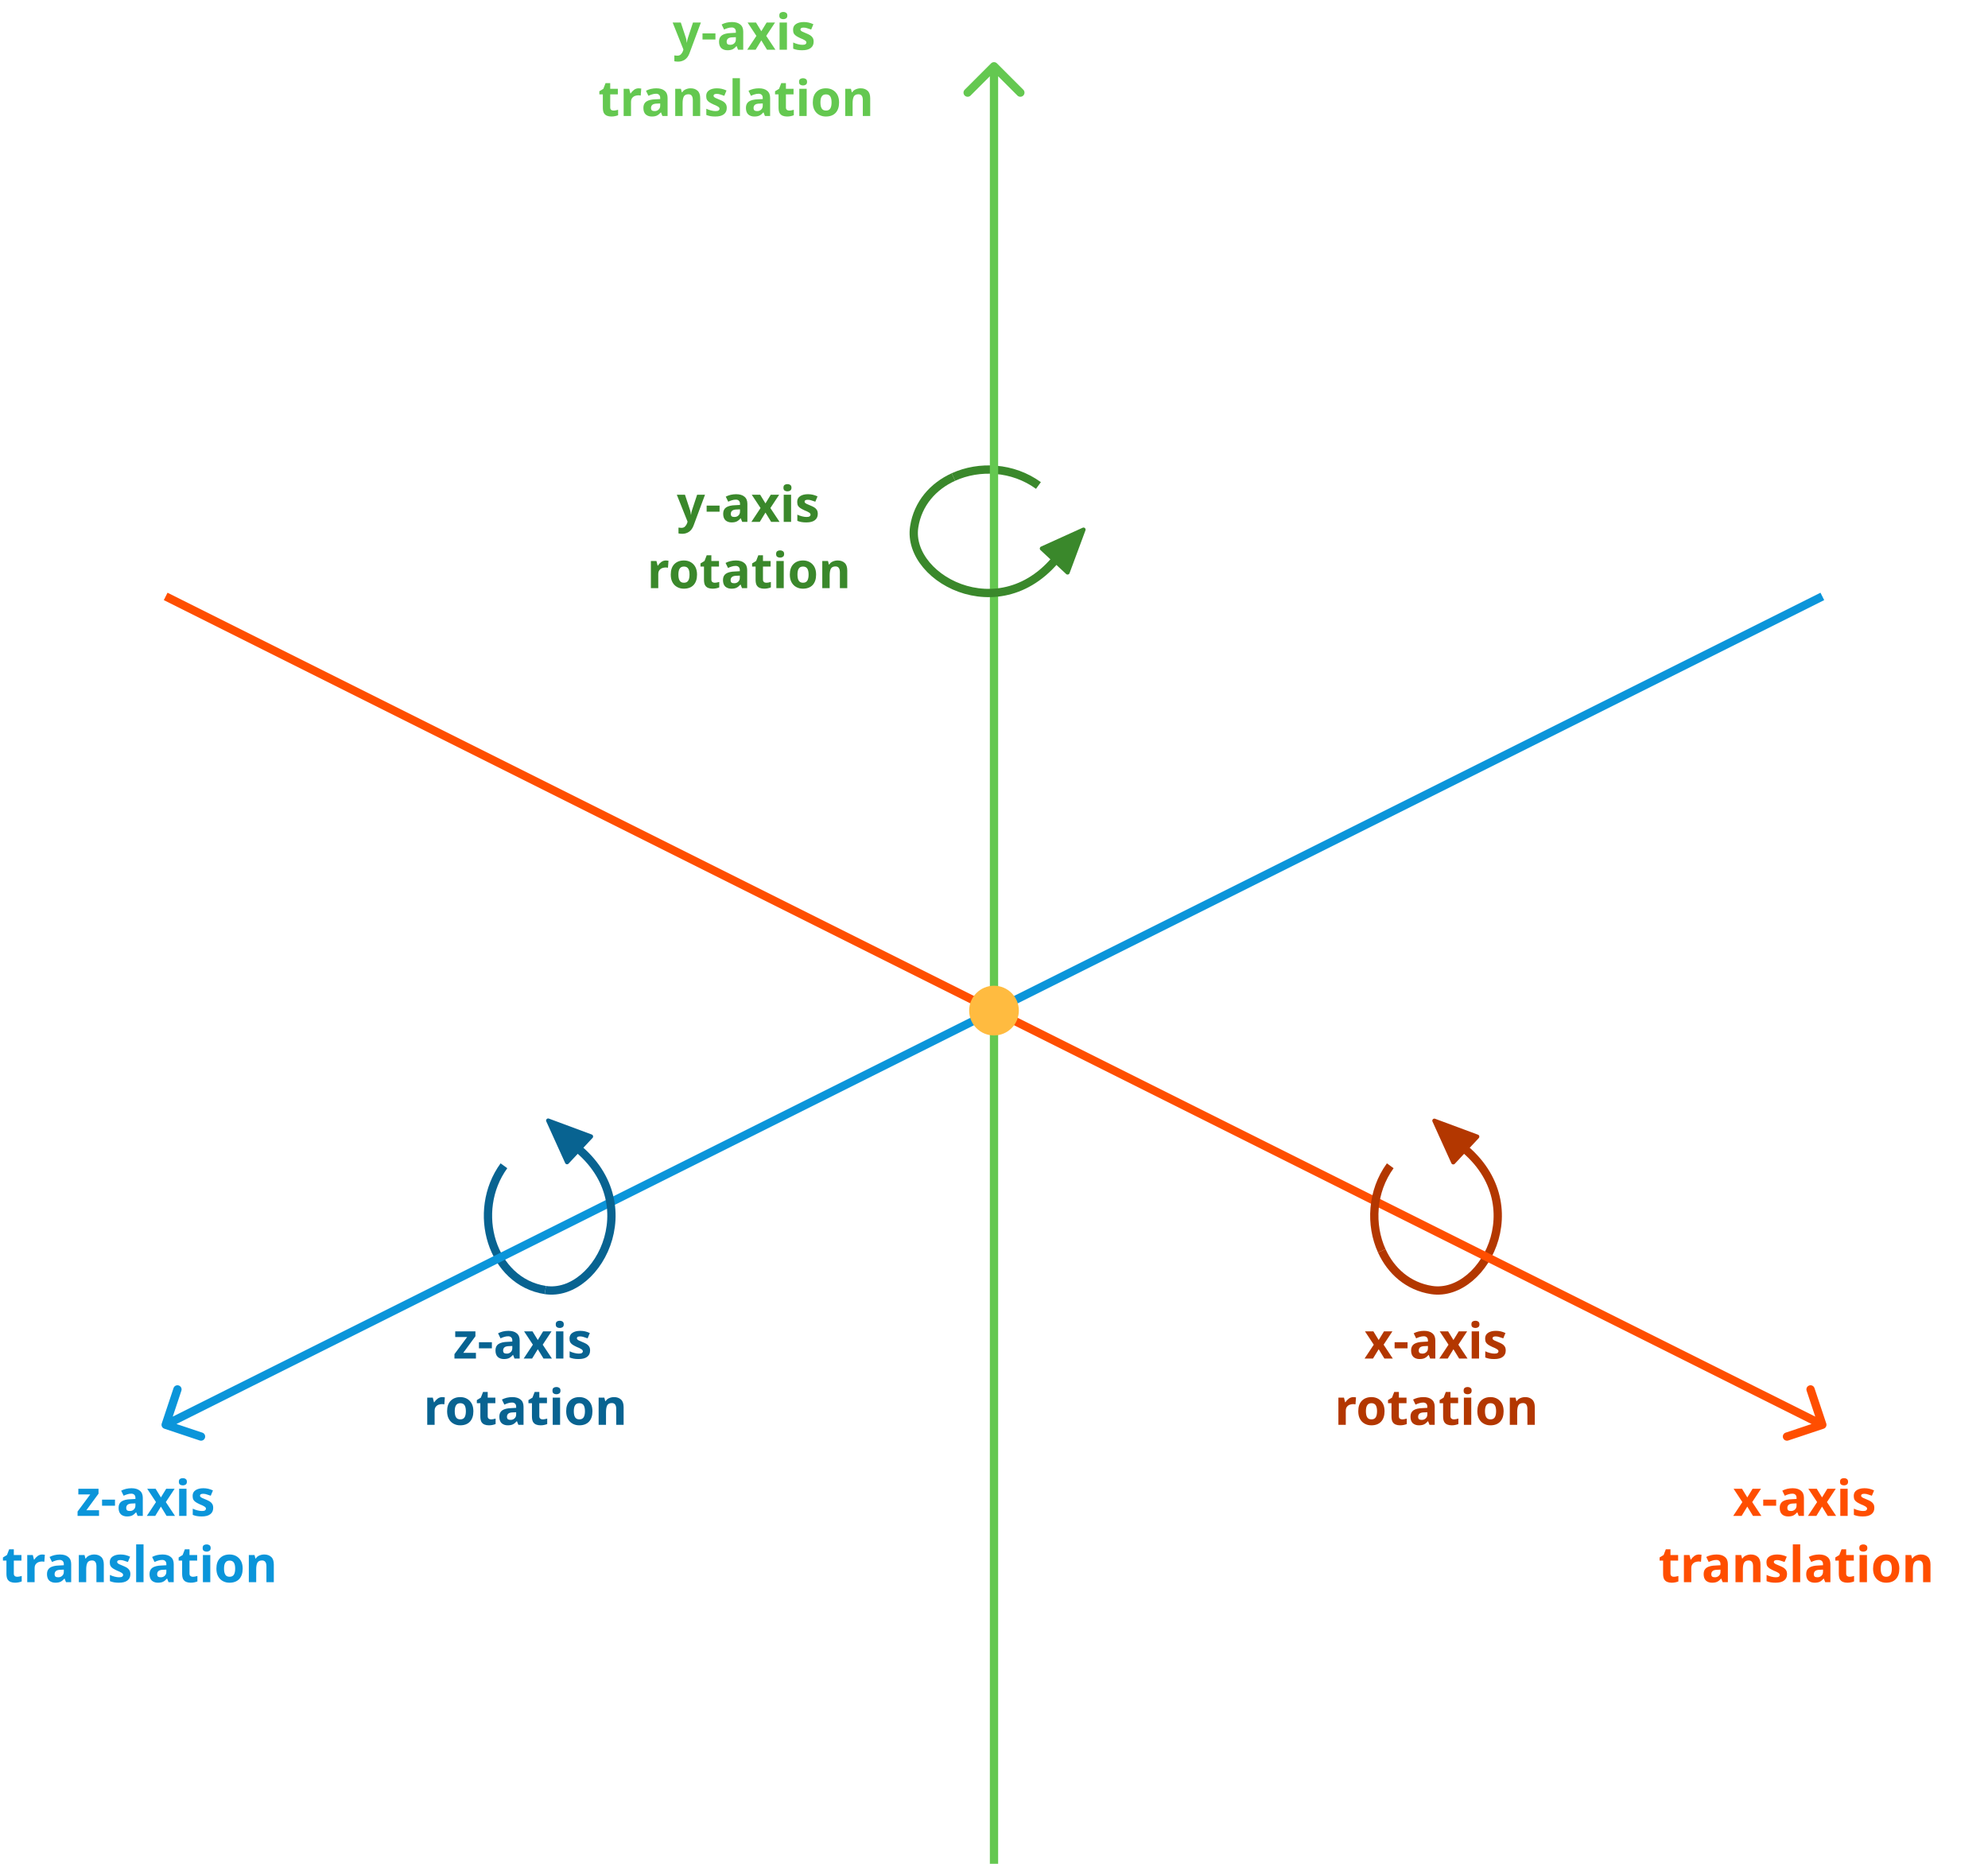
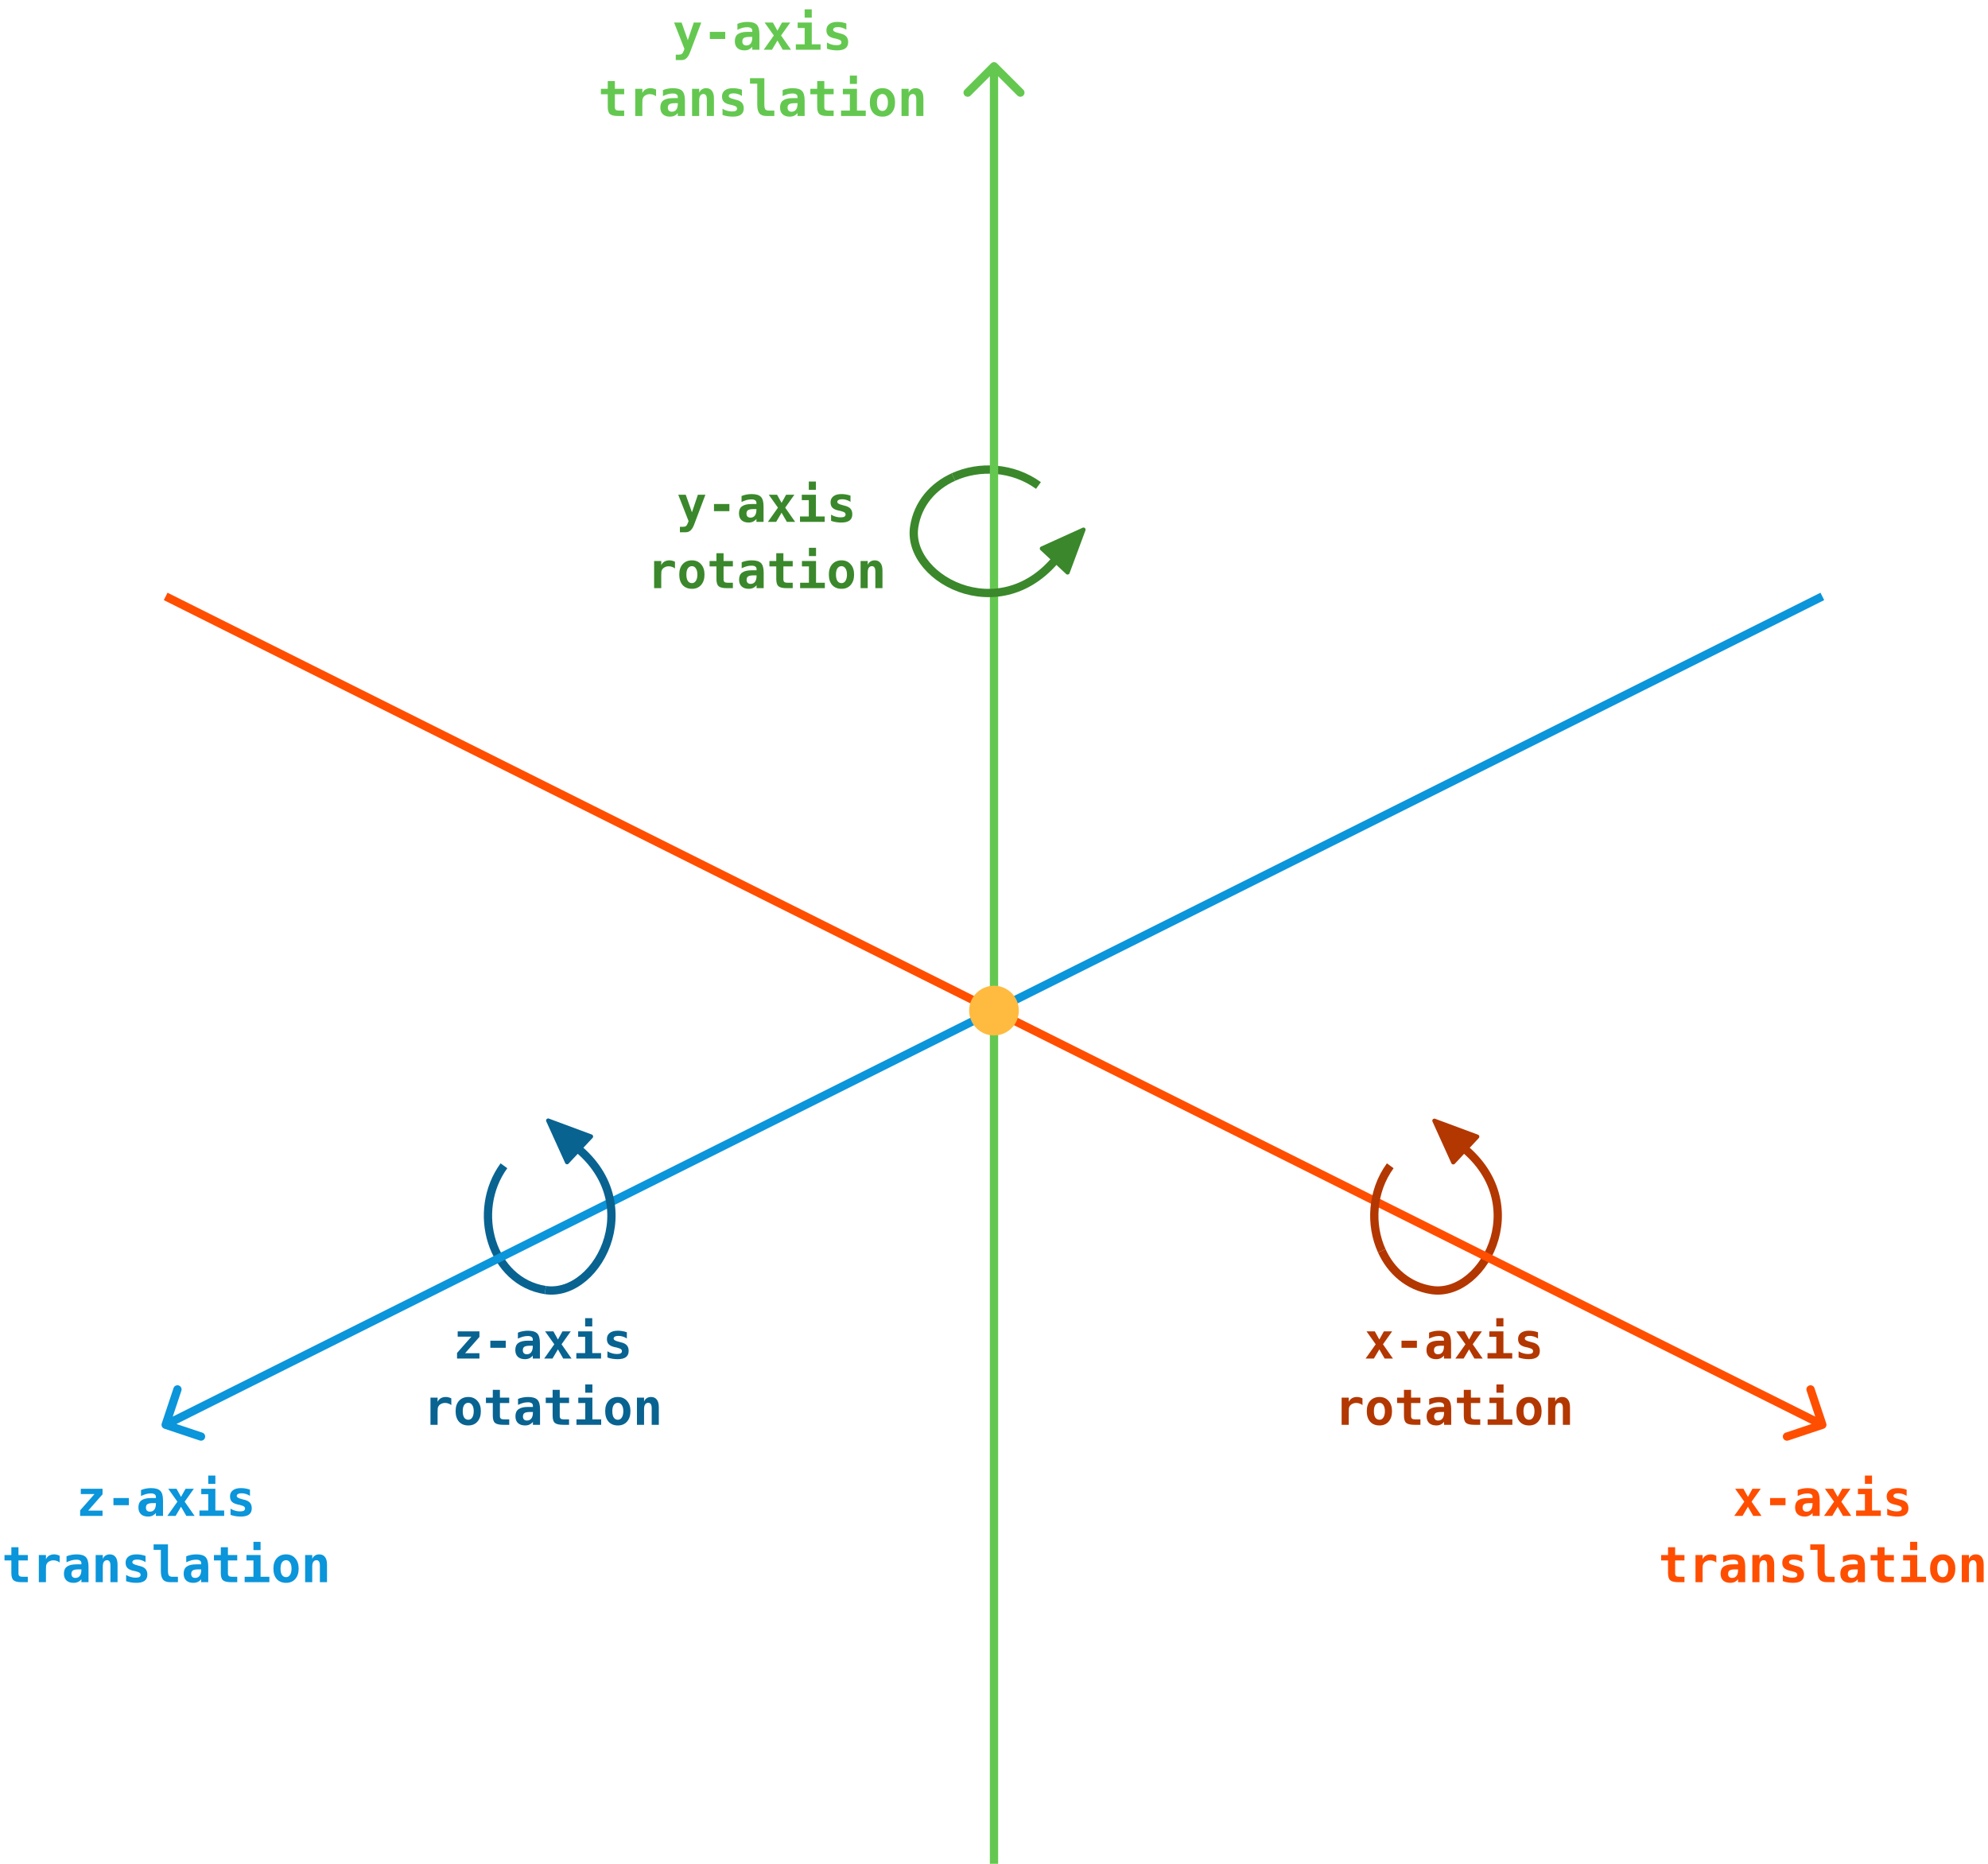
<svg xmlns="http://www.w3.org/2000/svg" width="720" height="675" viewBox="0 0 240 225" fill="none">
  <path d="M173.251 135.058C173.042 134.98 172.844 135.193 172.936 135.395L175.216 140.427C175.29 140.59 175.505 140.625 175.627 140.495L178.526 137.387C178.647 137.256 178.597 137.044 178.43 136.982L173.251 135.058Z" fill="#B33700" />
  <path d="M175.086 137.422C185.837 144.234 179.337 156.734 172.836 155.734C169.995 155.297 167.918 153.427 166.814 151" stroke="#B33700" />
  <path d="M220.158 172.474C220.42 172.387 220.562 172.104 220.474 171.842L219.051 167.573C218.964 167.311 218.681 167.169 218.419 167.257C218.157 167.344 218.015 167.627 218.103 167.889L219.368 171.684L215.573 172.949C215.311 173.036 215.169 173.319 215.257 173.581C215.344 173.843 215.627 173.985 215.889 173.897L220.158 172.474ZM20 72L19.776 72.447L219.776 172.447L220 172L220.224 171.553L20.224 71.553L20 72Z" fill="#FF4E00" />
  <path d="M167.837 140.734C165.585 143.829 165.393 147.876 166.814 151" stroke="#B33700" />
  <path d="M60.837 140.734C56.837 146.234 59.336 154.734 65.836 155.734" stroke="#086391" />
  <path d="M19.842 172.474C19.58 172.387 19.438 172.104 19.526 171.842L20.949 167.573C21.036 167.311 21.319 167.169 21.581 167.257C21.843 167.344 21.985 167.627 21.897 167.889L20.632 171.684L24.427 172.949C24.689 173.036 24.831 173.319 24.743 173.581C24.656 173.843 24.373 173.985 24.111 173.897L19.842 172.474ZM20 172L19.776 171.553L219.776 71.553L220 72L220.224 72.447L20.224 172.447L20 172Z" fill="#0B95DA" />
  <path d="M68.086 137.422C78.837 144.234 72.337 156.734 65.836 155.734" stroke="#086391" />
  <path d="M66.264 135.037C66.055 134.96 65.857 135.172 65.949 135.375L68.23 140.407C68.303 140.57 68.518 140.605 68.64 140.474L71.539 137.366C71.66 137.236 71.61 137.024 71.443 136.961L66.264 135.037Z" fill="#086391" />
  <path d="M125.365 58.609C122.269 56.358 118.223 56.166 115.099 57.587" stroke="#3A882B" />
  <path d="M119.647 7.646C119.842 7.451 120.158 7.451 120.354 7.646L123.536 10.828C123.731 11.024 123.731 11.34 123.536 11.536C123.34 11.731 123.024 11.731 122.828 11.536L120 8.707L117.172 11.536C116.976 11.731 116.66 11.731 116.465 11.536C116.269 11.34 116.269 11.024 116.465 10.828L119.647 7.646ZM120 225L119.5 225L119.5 8L120 8L120.5 8L120.5 225L120 225Z" fill="#64C850" />
  <path d="M128.677 65.858C121.866 76.609 109.366 70.11 110.365 63.609C110.802 60.768 112.672 58.691 115.099 57.587" stroke="#3A882B" />
  <path d="M131.042 64.023C131.119 63.815 130.906 63.616 130.704 63.708L125.672 65.989C125.509 66.063 125.474 66.278 125.605 66.4L128.713 69.298C128.844 69.42 129.056 69.369 129.118 69.202L131.042 64.023Z" fill="#3A882B" />
  <circle cx="120" cy="122" r="3" fill="#FFBB40" />
-   <text fill="#FF4E00" xml:space="preserve" style="white-space: pre" font-family="Fira Code" font-size="6" font-weight="600" letter-spacing="0em">
+   <text fill="#FF4E00" xml:space="preserve" style="white-space: pre" font-family="'Fira Code', monospace" font-size="6" font-weight="600" letter-spacing="0em">
    <tspan x="209.207" y="183.004">x-axis
</tspan>
    <tspan x="200.213" y="191.004">translation</tspan>
  </text>
-   <text fill="#B33700" xml:space="preserve" style="white-space: pre" font-family="Fira Code" font-size="6" font-weight="600" letter-spacing="0em">
+   <text fill="#B33700" xml:space="preserve" style="white-space: pre" font-family="'Fira Code', monospace" font-size="6" font-weight="600" letter-spacing="0em">
    <tspan x="164.707" y="164.004">x-axis
</tspan>
    <tspan x="161.109" y="172.004">rotation</tspan>
  </text>
-   <text fill="#086391" xml:space="preserve" style="white-space: pre" font-family="Fira Code" font-size="6" font-weight="600" letter-spacing="0em">
+   <text fill="#086391" xml:space="preserve" style="white-space: pre" font-family="'Fira Code', monospace" font-size="6" font-weight="600" letter-spacing="0em">
    <tspan x="54.707" y="164.004">z-axis
</tspan>
    <tspan x="51.109" y="172.004">rotation</tspan>
  </text>
-   <text fill="#3A882B" xml:space="preserve" style="white-space: pre" font-family="Fira Code" font-size="6" font-weight="600" letter-spacing="0em">
+   <text fill="#3A882B" xml:space="preserve" style="white-space: pre" font-family="'Fira Code', monospace" font-size="6" font-weight="600" letter-spacing="0em">
    <tspan x="81.707" y="63.004">y-axis
</tspan>
    <tspan x="78.109" y="71.004">rotation</tspan>
  </text>
-   <text fill="#0B95DA" xml:space="preserve" style="white-space: pre" font-family="Fira Code" font-size="6" font-weight="600" letter-spacing="0em">
+   <text fill="#0B95DA" xml:space="preserve" style="white-space: pre" font-family="'Fira Code', monospace" font-size="6" font-weight="600" letter-spacing="0em">
    <tspan x="9.207" y="183.004">z-axis
</tspan>
    <tspan x="0.213" y="191.004">translation</tspan>
  </text>
-   <text fill="#64C850" xml:space="preserve" style="white-space: pre" font-family="Fira Code" font-size="6" font-weight="600" letter-spacing="0em">
+   <text fill="#64C850" xml:space="preserve" style="white-space: pre" font-family="'Fira Code', monospace" font-size="6" font-weight="600" letter-spacing="0em">
    <tspan x="81.207" y="6.004">y-axis
</tspan>
    <tspan x="72.213" y="14.004">translation</tspan>
  </text>
</svg>
